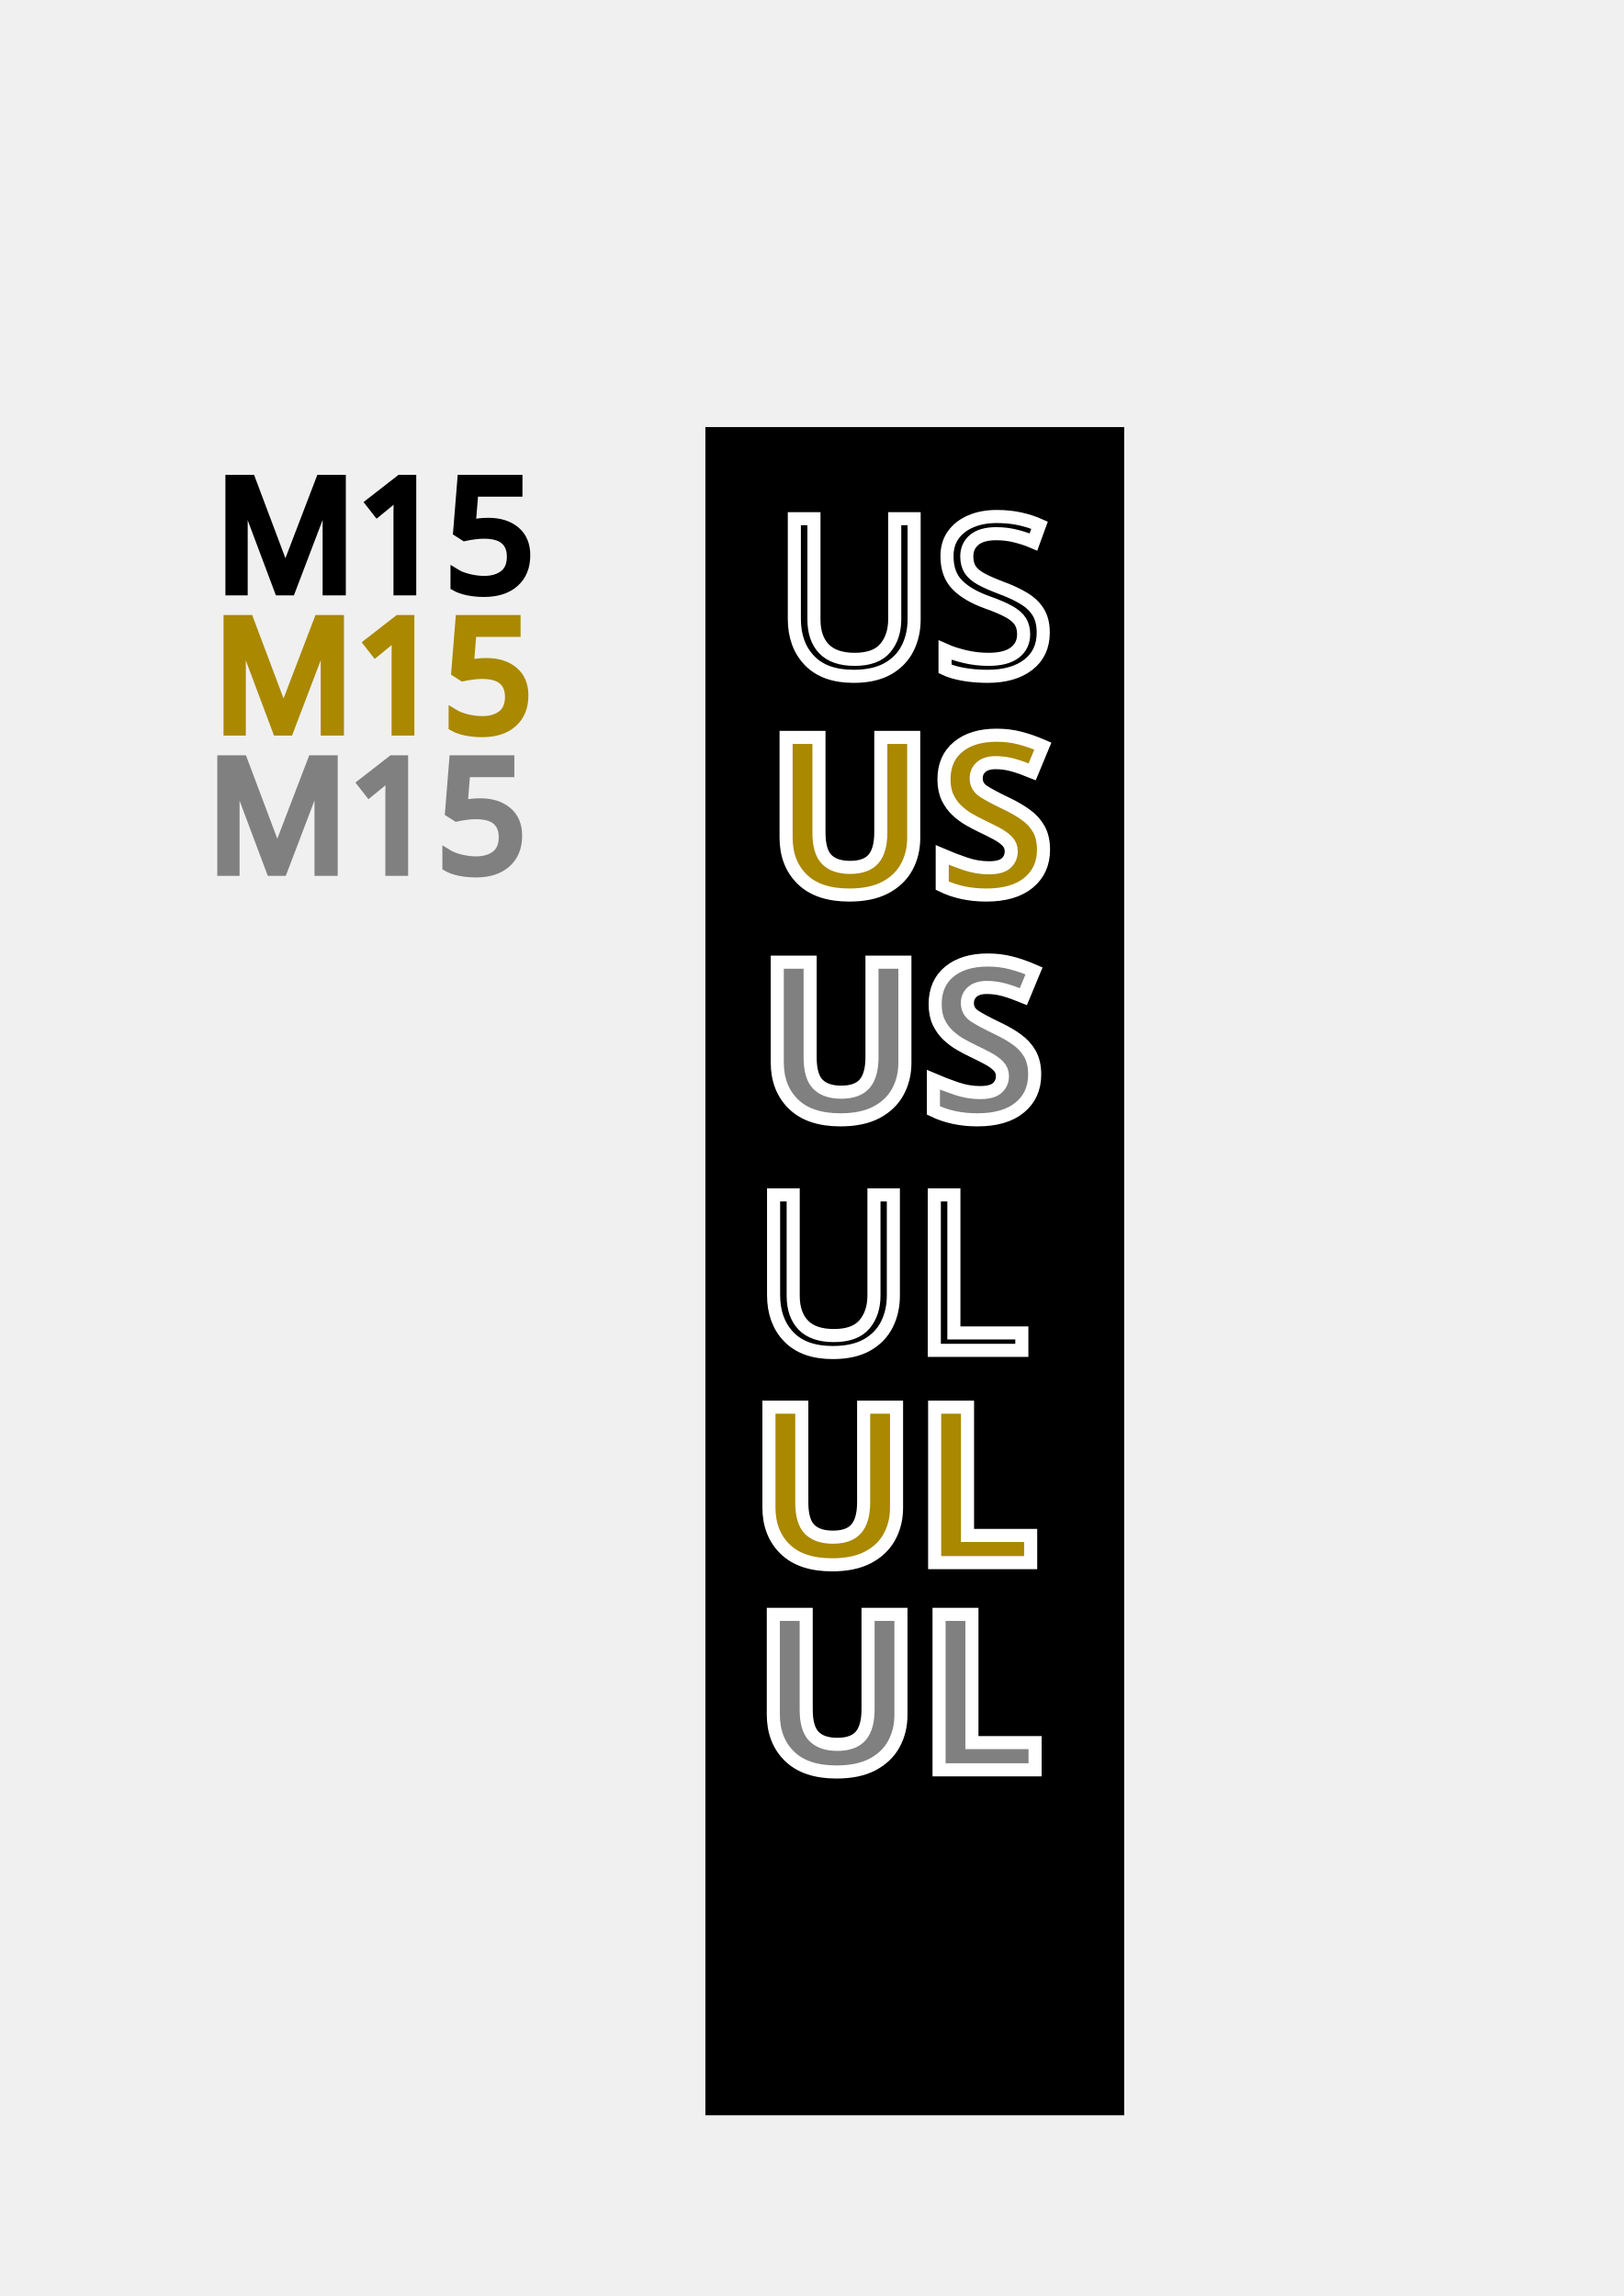
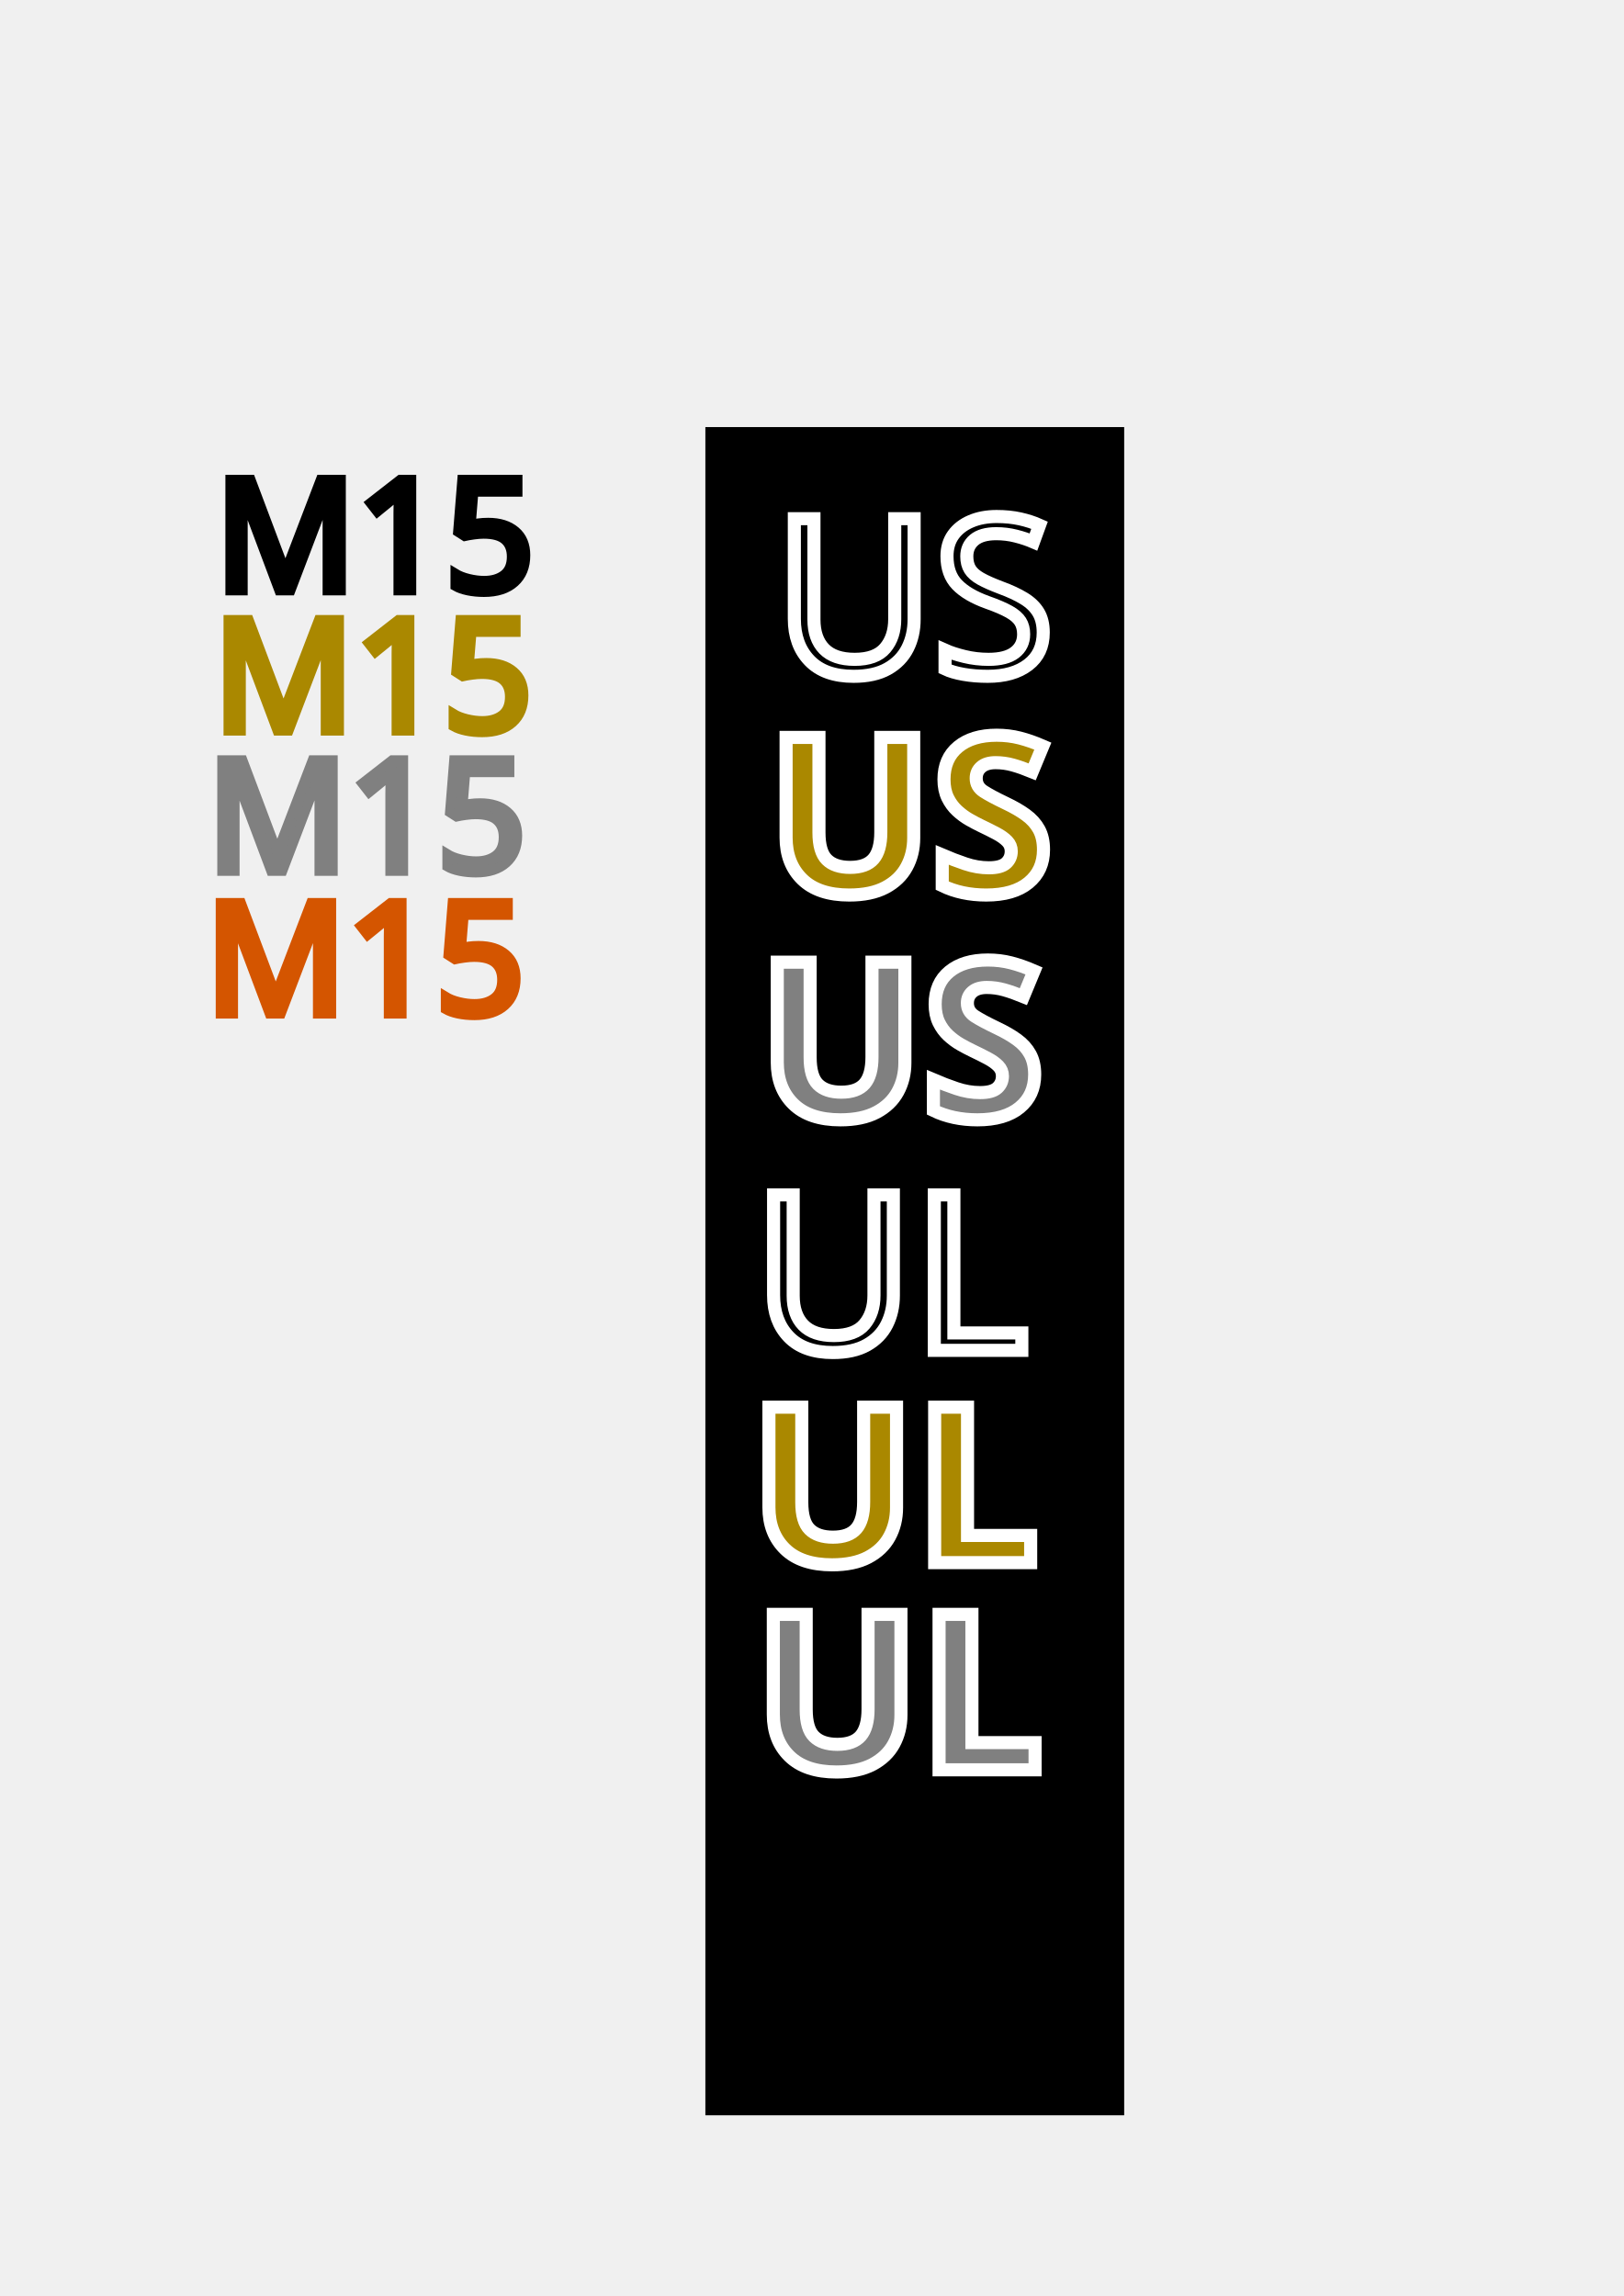
<svg xmlns="http://www.w3.org/2000/svg" width="744.094" height="1052.362" id="svg2" version="1.1">
  <defs id="defs4" />
  <g id="layer1">
    <rect style="fill:#000000;fill-opacity:1;stroke:none" id="rect3052" width="191.929" height="773.777" x="323.249" y="195.753" />
    <text xml:space="preserve" style="font-style:normal;font-weight:normal;line-height:0%;font-family:sans-serif;letter-spacing:0px;word-spacing:0px;fill:#000000;fill-opacity:1;stroke:#ffffff;stroke-width:6;stroke-miterlimit:4;stroke-dasharray:none" x="355.04" y="308.989" id="text2996">
      <tspan id="tspan2998" x="355.04" y="308.989" style="font-style:normal;font-variant:normal;font-weight:normal;font-stretch:normal;font-size:99.799px;line-height:1.25;font-family:'Eras Bold ITC';-inkscape-font-specification:'Eras Bold ITC';stroke:#ffffff;stroke-width:6;stroke-miterlimit:4;stroke-dasharray:none" dy="0">US</tspan>
    </text>
    <text xml:space="preserve" style="font-style:normal;font-weight:normal;line-height:0%;font-family:sans-serif;letter-spacing:0px;word-spacing:0px;fill:#aa8800;fill-opacity:1;stroke:#ffffff;stroke-width:6;stroke-miterlimit:4;stroke-dasharray:none" x="351.756" y="409.235" id="text2996-9">
      <tspan id="tspan2998-4" x="351.756" y="409.235" style="font-style:normal;font-variant:normal;font-weight:bold;font-stretch:normal;font-size:99.799px;line-height:1.25;font-family:'Eras Bold ITC';-inkscape-font-specification:'Eras Bold ITC Bold';fill:#aa8800;stroke:#ffffff;stroke-width:6;stroke-miterlimit:4;stroke-dasharray:none" dy="0">US</tspan>
    </text>
    <text xml:space="preserve" style="font-style:normal;font-weight:normal;line-height:0%;font-family:sans-serif;letter-spacing:0px;word-spacing:0px;fill:#808080;fill-opacity:1;stroke:#ffffff;stroke-width:6;stroke-miterlimit:4;stroke-dasharray:none" x="347.715" y="512.27" id="text2996-8">
      <tspan id="tspan2998-8" x="347.715" y="512.27" style="font-style:normal;font-variant:normal;font-weight:bold;font-stretch:normal;font-size:99.799px;line-height:1.25;font-family:'Eras Bold ITC';-inkscape-font-specification:'Eras Bold ITC Bold';fill:#808080;stroke:#ffffff;stroke-width:6;stroke-miterlimit:4;stroke-dasharray:none" dy="0">US</tspan>
    </text>
    <text xml:space="preserve" style="font-style:normal;font-weight:normal;line-height:0%;font-family:sans-serif;letter-spacing:0px;word-spacing:0px;fill:#000000;fill-opacity:1;stroke:#ffffff;stroke-width:6;stroke-miterlimit:4;stroke-dasharray:none" x="345.528" y="618.93" id="text2996-1">
      <tspan id="tspan2998-7" x="345.528" y="618.93" style="font-style:normal;font-variant:normal;font-weight:normal;font-stretch:normal;font-size:99.799px;line-height:1.25;font-family:'Eras Bold ITC';-inkscape-font-specification:'Eras Bold ITC';stroke:#ffffff;stroke-width:6;stroke-miterlimit:4;stroke-dasharray:none" dy="0">UL</tspan>
    </text>
    <text xml:space="preserve" style="font-style:normal;font-weight:normal;line-height:0%;font-family:sans-serif;letter-spacing:0px;word-spacing:0px;fill:#aa8800;fill-opacity:1;stroke:#ffffff;stroke-width:6;stroke-miterlimit:4;stroke-dasharray:none" x="343.891" y="716.229" id="text2996-9-4">
      <tspan id="tspan2998-4-0" x="343.891" y="716.229" style="font-style:normal;font-variant:normal;font-weight:bold;font-stretch:normal;font-size:99.799px;line-height:1.25;font-family:'Eras Bold ITC';-inkscape-font-specification:'Eras Bold ITC Bold';fill:#aa8800;stroke:#ffffff;stroke-width:6;stroke-miterlimit:4;stroke-dasharray:none" dy="0">UL</tspan>
    </text>
    <text xml:space="preserve" style="font-style:normal;font-weight:normal;line-height:0%;font-family:sans-serif;letter-spacing:0px;word-spacing:0px;fill:#808080;fill-opacity:1;stroke:#ffffff;stroke-width:6;stroke-miterlimit:4;stroke-dasharray:none" x="345.911" y="811.183" id="text2996-8-9">
      <tspan id="tspan2998-8-4" x="345.911" y="811.183" style="font-style:normal;font-variant:normal;font-weight:bold;font-stretch:normal;font-size:99.799px;line-height:1.25;font-family:'Eras Bold ITC';-inkscape-font-specification:'Eras Bold ITC Bold';fill:#808080;stroke:#ffffff;stroke-width:6;stroke-miterlimit:4;stroke-dasharray:none" dy="0">UL</tspan>
    </text>
    <text xml:space="preserve" style="font-style:normal;font-weight:normal;font-size:8.583px;line-height:0%;font-family:sans-serif;letter-spacing:0px;word-spacing:0px;fill:#000000;fill-opacity:1;stroke:#000000;stroke-width:4.291;stroke-miterlimit:4;stroke-dasharray:none;" x="98.518" y="270.747" id="text2996-1-6">
      <tspan id="tspan2998-7-9" x="98.518" y="270.747" style="font-style:normal;font-variant:normal;font-weight:normal;font-stretch:normal;font-size:71.381px;line-height:1.25;font-family:'Eras Bold ITC';-inkscape-font-specification:'Eras Bold ITC';stroke:#000000;stroke-width:4.291;stroke-miterlimit:4;stroke-dasharray:none;">M15</tspan>
    </text>
    <text xml:space="preserve" style="font-style:normal;font-weight:normal;font-size:8.583px;line-height:0%;font-family:sans-serif;letter-spacing:0px;word-spacing:0px;fill:#aa8800;fill-opacity:1;stroke:#aa8800;stroke-width:4.291;stroke-miterlimit:4;stroke-dasharray:none;stroke-opacity:1" x="97.659" y="335.018" id="text2996-1-6-6">
      <tspan id="tspan2998-7-9-8" x="97.659" y="335.018" style="font-style:normal;font-variant:normal;font-weight:normal;font-stretch:normal;font-size:71.381px;line-height:1.25;font-family:'Eras Bold ITC';-inkscape-font-specification:'Eras Bold ITC';fill:#aa8800;fill-opacity:1;stroke:#aa8800;stroke-width:4.291;stroke-miterlimit:4;stroke-dasharray:none;stroke-opacity:1">M15</tspan>
    </text>
    <text xml:space="preserve" style="font-style:normal;font-weight:normal;font-size:8.583px;line-height:0%;font-family:sans-serif;letter-spacing:0px;word-spacing:0px;fill:#808080;fill-opacity:1;stroke:#808080;stroke-width:4.291;stroke-miterlimit:4;stroke-dasharray:none;stroke-opacity:1;" x="94.802" y="399.304" id="text2996-1-6-6-5">
      <tspan id="tspan2998-7-9-8-1" x="94.802" y="399.304" style="font-style:normal;font-variant:normal;font-weight:normal;font-stretch:normal;font-size:71.381px;line-height:1.25;font-family:'Eras Bold ITC';-inkscape-font-specification:'Eras Bold ITC';fill:#808080;fill-opacity:1;stroke:#808080;stroke-width:4.291;stroke-miterlimit:4;stroke-dasharray:none;stroke-opacity:1;">M15</tspan>
    </text>
+     <text xml:space="preserve" style="font-style:normal;font-weight:normal;font-size:8.583px;line-height:0%;font-family:sans-serif;letter-spacing:0px;word-spacing:0px;fill:#d45500;fill-opacity:1;stroke:#d45500;stroke-width:4.291;stroke-miterlimit:4;stroke-dasharray:none;stroke-opacity:1;" x="94.089" y="464.713" id="text2996-1-6-6-1">
+       <tspan id="tspan2998-7-9-8-0" x="94.089" y="464.713" style="font-style:normal;font-variant:normal;font-weight:normal;font-stretch:normal;font-size:71.381px;line-height:1.25;font-family:'Eras Bold ITC';-inkscape-font-specification:'Eras Bold ITC';fill:#d45500;fill-opacity:1;stroke:#d45500;stroke-width:4.291;stroke-miterlimit:4;stroke-dasharray:none;stroke-opacity:1;">M15</tspan>
+     </text>
  </g>
</svg>
